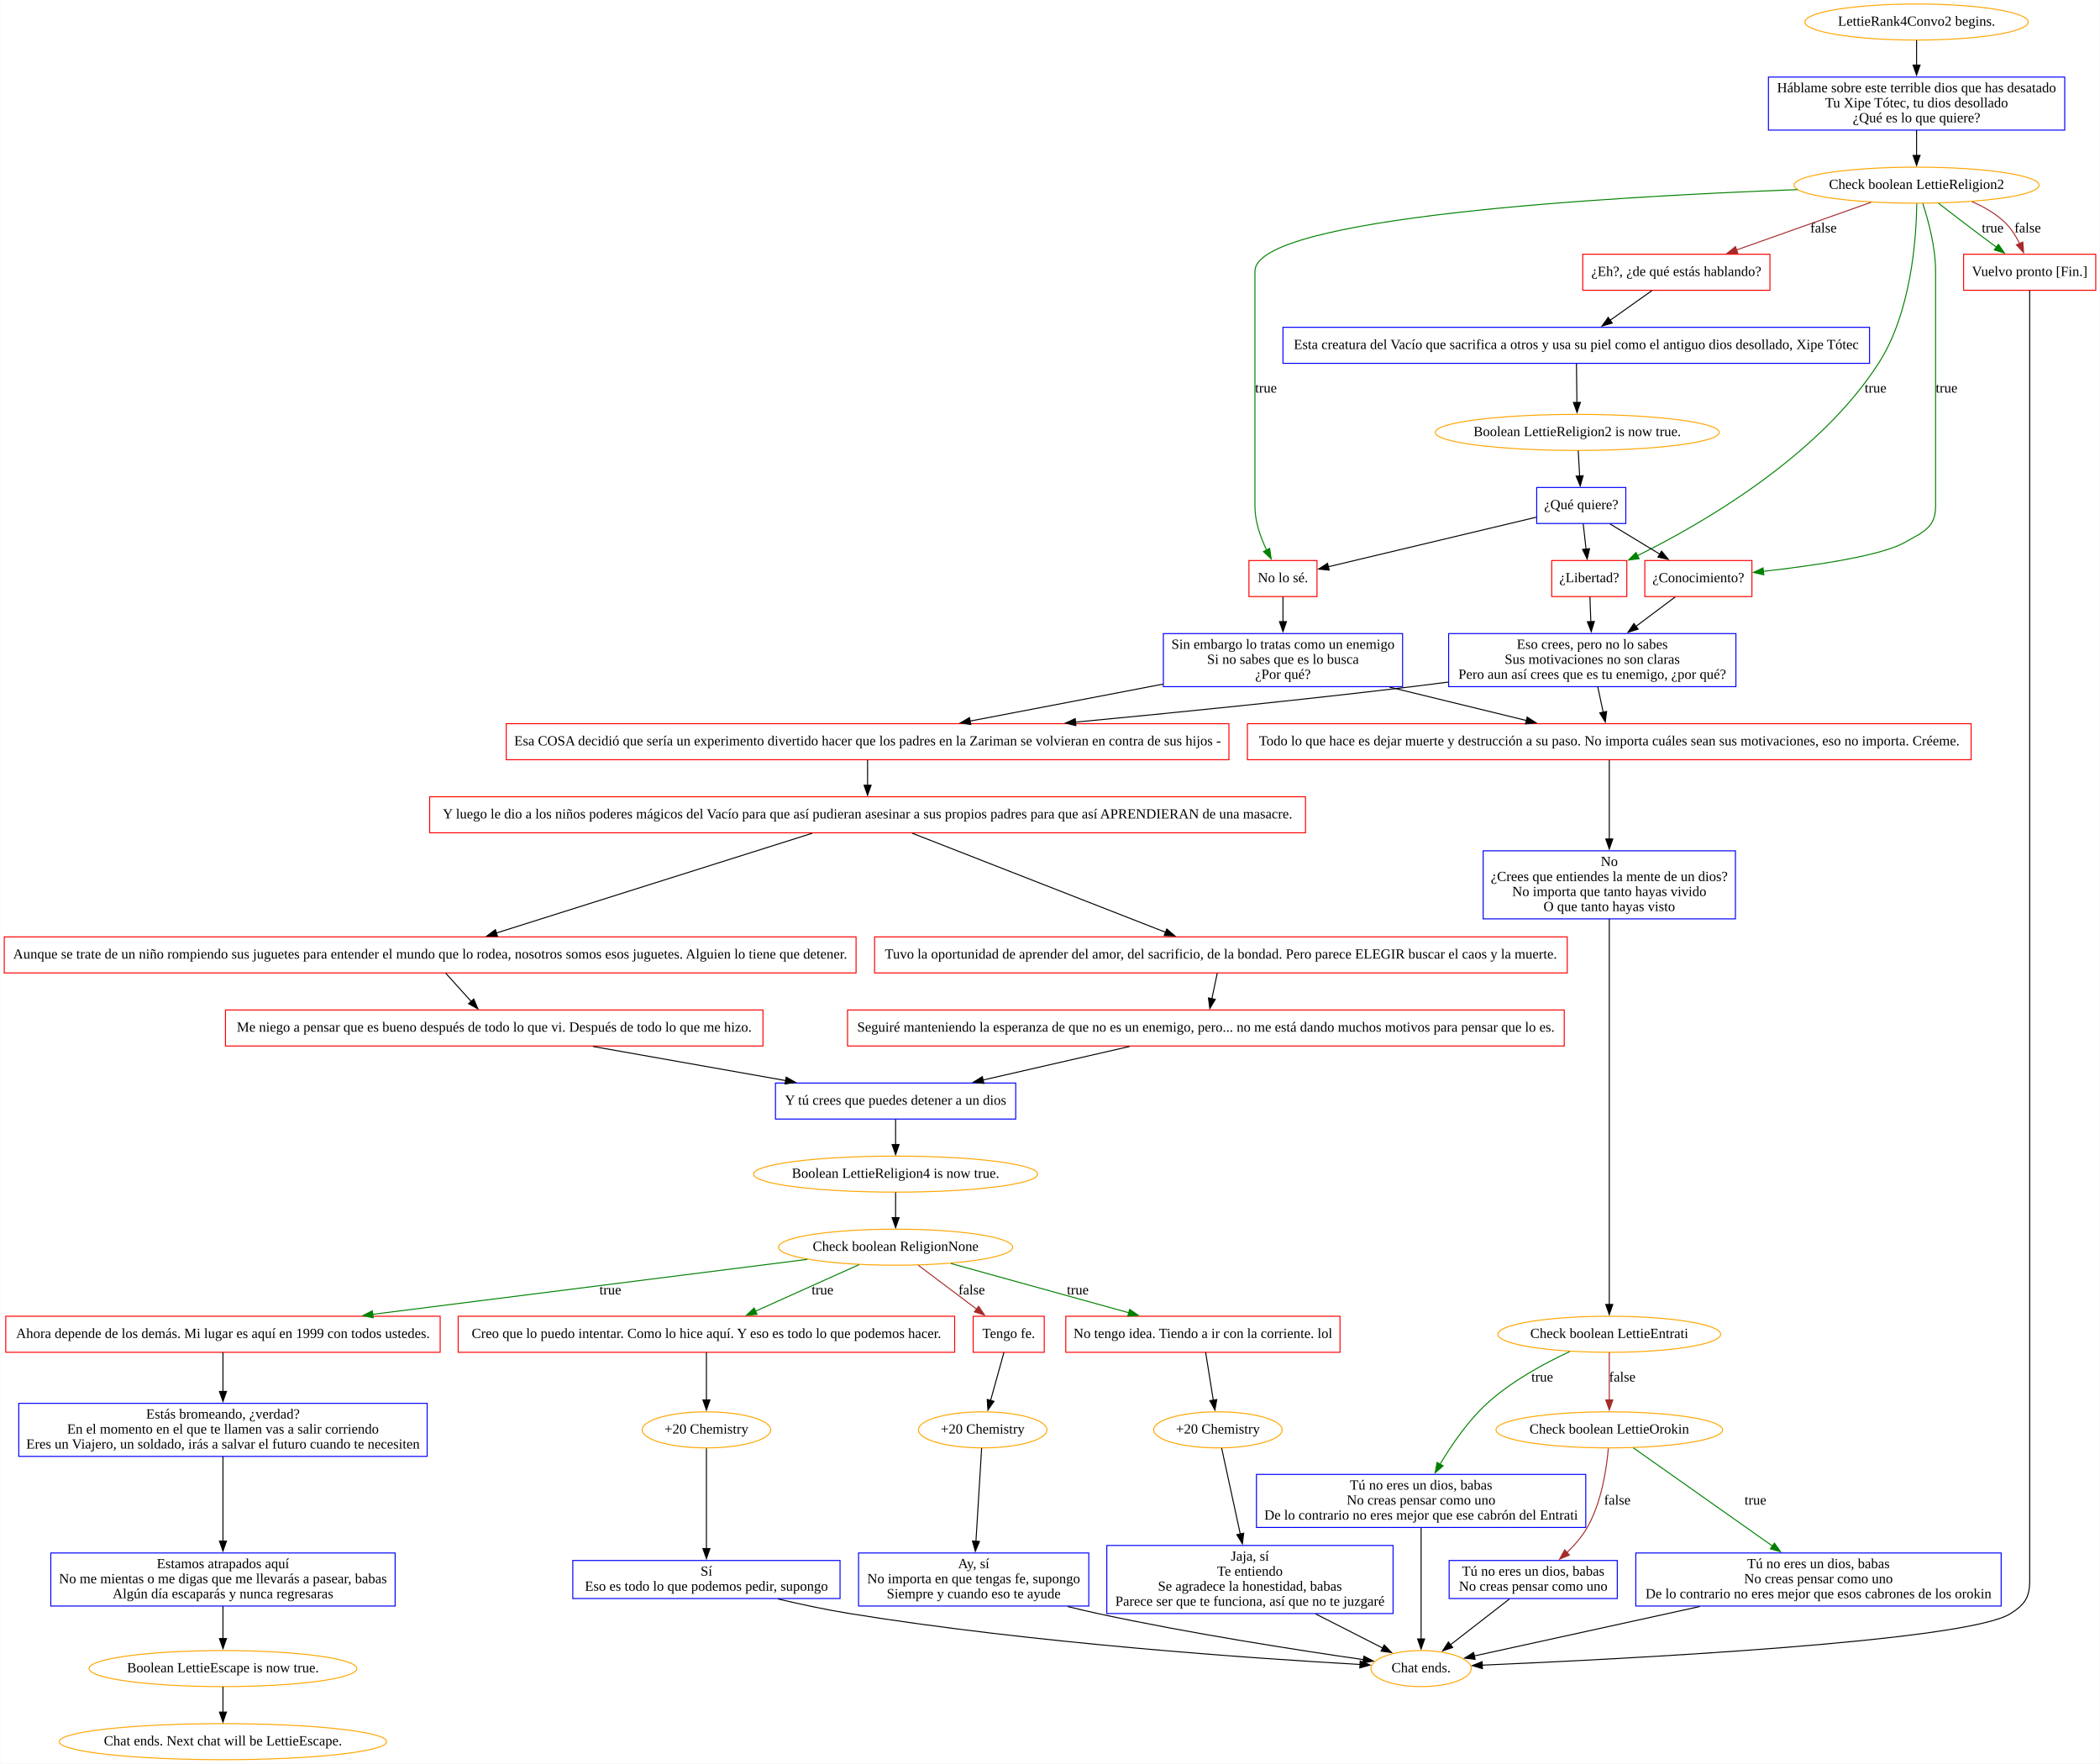
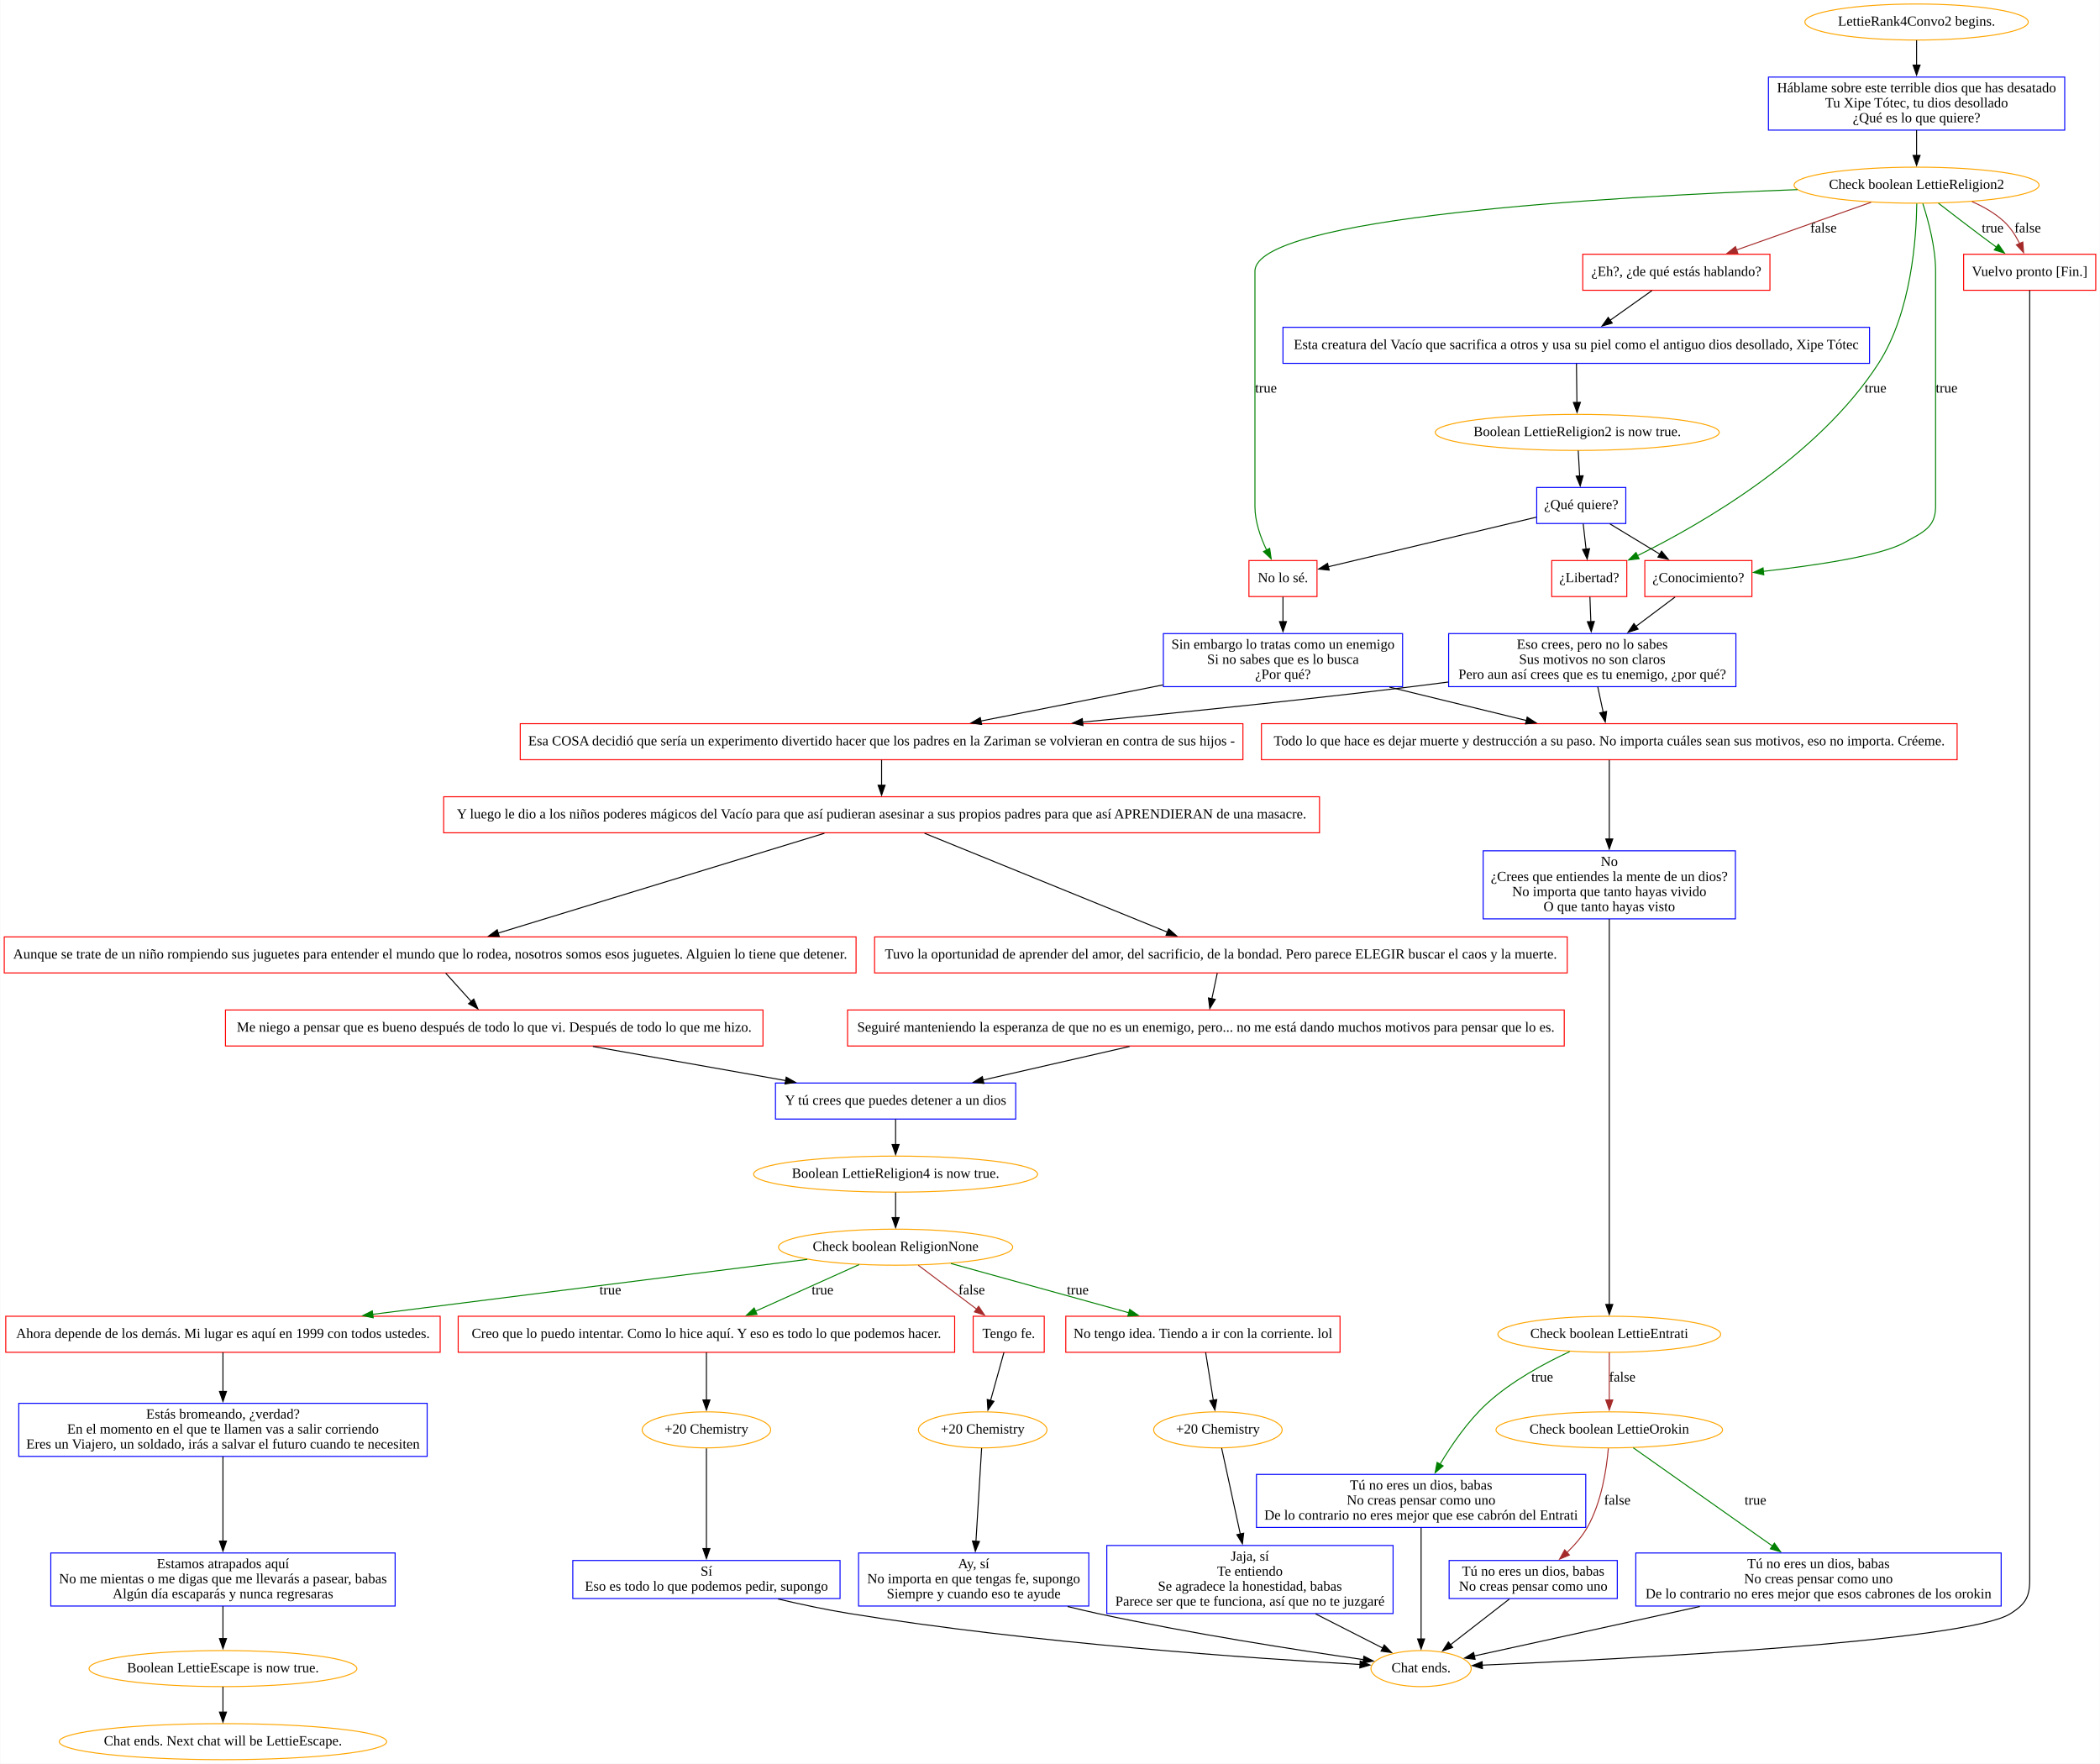
<svg xmlns="http://www.w3.org/2000/svg" width="2098pt" height="1762pt" viewBox="0.00 0.00 2097.50 1762.00">
  <g id="graph0" class="graph" transform="scale(1 1) rotate(0) translate(4 1758)">
    <polygon fill="white" stroke="none" points="-4,4 -4,-1758 2093.5,-1758 2093.5,4 -4,4" />
    <g id="node1" class="node">
      <ellipse fill="none" stroke="orange" cx="1910.5" cy="-1736" rx="111.58" ry="18" />
      <text text-anchor="middle" x="1910.5" y="-1732.3" font-family="Times New Roman,serif" font-size="14.00">LettieRank4Convo2 begins.</text>
    </g>
    <g id="node2" class="node">
      <polygon fill="none" stroke="blue" points="2058.5,-1681 1762.5,-1681 1762.5,-1628 2058.5,-1628 2058.5,-1681" />
      <text text-anchor="middle" x="1910.5" y="-1665.8" font-family="Times New Roman,serif" font-size="14.00">Háblame sobre este terrible dios que has desatado</text>
      <text text-anchor="middle" x="1910.5" y="-1650.8" font-family="Times New Roman,serif" font-size="14.00">Tu Xipe Tótec, tu dios desollado</text>
      <text text-anchor="middle" x="1910.5" y="-1635.8" font-family="Times New Roman,serif" font-size="14.00">¿Qué es lo que quiere?</text>
    </g>
    <g id="edge1" class="edge">
      <path fill="none" stroke="black" d="M1910.5,-1717.75C1910.5,-1710.38 1910.5,-1701.48 1910.5,-1692.74" />
      <polygon fill="black" stroke="black" points="1914,-1693 1910.5,-1683 1907,-1693 1914,-1693" />
    </g>
    <g id="node3" class="node">
      <ellipse fill="none" stroke="orange" cx="1910.5" cy="-1573" rx="122.38" ry="18" />
      <text text-anchor="middle" x="1910.5" y="-1569.3" font-family="Times New Roman,serif" font-size="14.00">Check boolean LettieReligion2</text>
    </g>
    <g id="edge2" class="edge">
      <path fill="none" stroke="black" d="M1910.5,-1627.91C1910.5,-1619.86 1910.5,-1610.91 1910.5,-1602.66" />
      <polygon fill="black" stroke="black" points="1914,-1602.77 1910.5,-1592.77 1907,-1602.77 1914,-1602.77" />
    </g>
    <g id="node4" class="node">
      <polygon fill="none" stroke="red" points="1621,-1198 1546,-1198 1546,-1162 1621,-1162 1621,-1198" />
      <text text-anchor="middle" x="1583.5" y="-1176.3" font-family="Times New Roman,serif" font-size="14.00">¿Libertad?</text>
    </g>
    <g id="edge3" class="edge">
      <path fill="none" stroke="green" d="M1910.7,-1554.64C1910.3,-1521.09 1905.44,-1446.12 1872.5,-1395 1812.47,-1301.85 1696.74,-1234.99 1631.42,-1202.75" />
      <polygon fill="green" stroke="green" points="1633.27,-1199.76 1622.75,-1198.53 1630.21,-1206.05 1633.27,-1199.76" />
      <text text-anchor="middle" x="1869.5" y="-1365.8" font-family="Times New Roman,serif" font-size="14.00">true</text>
    </g>
    <g id="node5" class="node">
      <polygon fill="none" stroke="red" points="1746,-1198 1639,-1198 1639,-1162 1746,-1162 1746,-1198" />
      <text text-anchor="middle" x="1692.5" y="-1176.3" font-family="Times New Roman,serif" font-size="14.00">¿Conocimiento?</text>
    </g>
    <g id="edge4" class="edge">
      <path fill="none" stroke="green" d="M1916.72,-1554.67C1922.26,-1537.67 1929.5,-1510.89 1929.5,-1487 1929.5,-1487 1929.5,-1487 1929.5,-1252 1929.5,-1230.89 1916.89,-1226.38 1898.5,-1216 1874.86,-1202.65 1808.44,-1192.95 1757.35,-1187.19" />
      <polygon fill="green" stroke="green" points="1757.87,-1183.72 1747.55,-1186.11 1757.11,-1190.68 1757.87,-1183.72" />
      <text text-anchor="middle" x="1940.5" y="-1365.8" font-family="Times New Roman,serif" font-size="14.00">true</text>
    </g>
    <g id="node6" class="node">
      <polygon fill="none" stroke="red" points="1311.5,-1198 1243.5,-1198 1243.5,-1162 1311.5,-1162 1311.5,-1198" />
      <text text-anchor="middle" x="1277.5" y="-1176.3" font-family="Times New Roman,serif" font-size="14.00">No lo sé.</text>
    </g>
    <g id="edge5" class="edge">
      <path fill="none" stroke="green" d="M1791.56,-1568.56C1601.26,-1561.46 1249.5,-1541.02 1249.5,-1487 1249.5,-1487 1249.5,-1487 1249.5,-1252 1249.5,-1236.89 1255.06,-1221.15 1261.22,-1208.34" />
      <polygon fill="green" stroke="green" points="1264.21,-1210.17 1265.73,-1199.69 1258.01,-1206.94 1264.21,-1210.17" />
      <text text-anchor="middle" x="1260.5" y="-1365.8" font-family="Times New Roman,serif" font-size="14.00">true</text>
    </g>
    <g id="node7" class="node">
      <polygon fill="none" stroke="red" points="2089.5,-1504 1957.5,-1504 1957.5,-1468 2089.5,-1468 2089.5,-1504" />
      <text text-anchor="middle" x="2023.5" y="-1482.3" font-family="Times New Roman,serif" font-size="14.00">Vuelvo pronto [Fin.]</text>
    </g>
    <g id="edge6" class="edge">
      <path fill="none" stroke="green" d="M1932.36,-1554.96C1944.92,-1545.23 1961.03,-1532.84 1975.5,-1522 1980.35,-1518.37 1985.5,-1514.56 1990.56,-1510.85" />
      <polygon fill="green" stroke="green" points="1992.25,-1513.95 1998.26,-1505.22 1988.12,-1508.29 1992.25,-1513.95" />
      <text text-anchor="middle" x="1986.5" y="-1525.8" font-family="Times New Roman,serif" font-size="14.00">true</text>
    </g>
    <g id="edge8" class="edge">
      <path fill="none" stroke="brown" d="M1965.91,-1556.56C1977.25,-1551.61 1988.46,-1545.21 1997.5,-1537 2004.25,-1530.87 2009.53,-1522.58 2013.52,-1514.52" />
      <polygon fill="brown" stroke="brown" points="2016.61,-1516.19 2017.42,-1505.63 2010.2,-1513.38 2016.61,-1516.19" />
      <text text-anchor="middle" x="2021.5" y="-1525.8" font-family="Times New Roman,serif" font-size="14.00">false</text>
    </g>
    <g id="node8" class="node">
      <polygon fill="none" stroke="red" points="1764,-1504 1577,-1504 1577,-1468 1764,-1468 1764,-1504" />
      <text text-anchor="middle" x="1670.5" y="-1482.3" font-family="Times New Roman,serif" font-size="14.00">¿Eh?, ¿de qué estás hablando?</text>
    </g>
    <g id="edge7" class="edge">
      <path fill="none" stroke="brown" d="M1865.08,-1555.91C1827.03,-1542.44 1772.41,-1523.09 1730.72,-1508.33" />
      <polygon fill="brown" stroke="brown" points="1731.89,-1505.03 1721.3,-1504.99 1729.56,-1511.63 1731.89,-1505.03" />
      <text text-anchor="middle" x="1817.5" y="-1525.8" font-family="Times New Roman,serif" font-size="14.00">false</text>
    </g>
    <g id="node9" class="node">
      <polygon fill="none" stroke="blue" points="1730,-1125 1443,-1125 1443,-1072 1730,-1072 1730,-1125" />
      <text text-anchor="middle" x="1586.5" y="-1109.8" font-family="Times New Roman,serif" font-size="14.00">Eso crees, pero no lo sabes</text>
-       <text text-anchor="middle" x="1586.5" y="-1094.8" font-family="Times New Roman,serif" font-size="14.00">Sus motivaciones no son claras+       <text text-anchor="middle" x="1586.5" y="-1094.8" font-family="Times New Roman,serif" font-size="14.00">Sus motivos no son claros</text>
      <text text-anchor="middle" x="1586.5" y="-1079.8" font-family="Times New Roman,serif" font-size="14.00">Pero aun así crees que es tu enemigo, ¿por qué?</text>
    </g>
    <g id="edge9" class="edge">
      <path fill="none" stroke="black" d="M1584.15,-1161.75C1584.43,-1154.38 1584.76,-1145.48 1585.09,-1136.74" />
      <polygon fill="black" stroke="black" points="1588.58,-1137.12 1585.46,-1127 1581.59,-1136.86 1588.58,-1137.12" />
    </g>
    <g id="edge10" class="edge">
      <path fill="none" stroke="black" d="M1669.24,-1161.55C1657.75,-1152.94 1643.51,-1142.25 1630.09,-1132.19" />
      <polygon fill="black" stroke="black" points="1632.29,-1129.47 1622.19,-1126.27 1628.09,-1135.07 1632.29,-1129.47" />
    </g>
    <g id="node10" class="node">
      <polygon fill="none" stroke="blue" points="1397,-1125 1158,-1125 1158,-1072 1397,-1072 1397,-1125" />
      <text text-anchor="middle" x="1277.5" y="-1109.8" font-family="Times New Roman,serif" font-size="14.00">Sin embargo lo tratas como un enemigo</text>
      <text text-anchor="middle" x="1277.5" y="-1094.8" font-family="Times New Roman,serif" font-size="14.00">Si no sabes que es lo busca</text>
      <text text-anchor="middle" x="1277.5" y="-1079.8" font-family="Times New Roman,serif" font-size="14.00">¿Por qué?</text>
    </g>
    <g id="edge11" class="edge">
      <path fill="none" stroke="black" d="M1277.5,-1161.75C1277.5,-1154.38 1277.5,-1145.48 1277.5,-1136.74" />
      <polygon fill="black" stroke="black" points="1281,-1137 1277.5,-1127 1274,-1137 1281,-1137" />
    </g>
    <g id="node11" class="node">
      <ellipse fill="none" stroke="orange" cx="1415.5" cy="-91" rx="50.09" ry="18" />
      <text text-anchor="middle" x="1415.5" y="-87.3" font-family="Times New Roman,serif" font-size="14.00">Chat ends.</text>
    </g>
    <g id="edge12" class="edge">
      <path fill="none" stroke="black" d="M2023.5,-1467.78C2023.5,-1453.41 2023.5,-1432.37 2023.5,-1414 2023.5,-1414 2023.5,-1414 2023.5,-179 2023.5,-162.08 2018.75,-155.13 2004.5,-146 1960.77,-117.98 1618.3,-100.52 1476.58,-94.43" />
      <polygon fill="black" stroke="black" points="1476.77,-90.94 1466.63,-94.01 1476.47,-97.93 1476.77,-90.94" />
    </g>
    <g id="node12" class="node">
      <polygon fill="none" stroke="blue" points="1863.5,-1431 1277.5,-1431 1277.5,-1395 1863.5,-1395 1863.5,-1431" />
      <text text-anchor="middle" x="1570.5" y="-1409.3" font-family="Times New Roman,serif" font-size="14.00">Esta creatura del Vacío que sacrifica a otros y usa su piel como el antiguo dios desollado, Xipe Tótec</text>
    </g>
    <g id="edge13" class="edge">
      <path fill="none" stroke="black" d="M1646.04,-1467.63C1633.45,-1458.69 1617.9,-1447.66 1604.19,-1437.92" />
      <polygon fill="black" stroke="black" points="1606.47,-1435.25 1596.29,-1432.31 1602.42,-1440.95 1606.47,-1435.25" />
    </g>
    <g id="node13" class="node">
-       <polygon fill="none" stroke="red" points="1223.5,-1035 501.5,-1035 501.5,-999 1223.5,-999 1223.5,-1035" />
-       <text text-anchor="middle" x="862.5" y="-1013.3" font-family="Times New Roman,serif" font-size="14.00">Esa COSA decidió que sería un experimento divertido hacer que los padres en la Zariman se volvieran en contra de sus hijos -</text>
+       <polygon fill="none" stroke="red" points="1237.5,-1035 515.5,-1035 515.5,-999 1237.5,-999 1237.5,-1035" />
+       <text text-anchor="middle" x="876.5" y="-1013.3" font-family="Times New Roman,serif" font-size="14.00">Esa COSA decidió que sería un experimento divertido hacer que los padres en la Zariman se volvieran en contra de sus hijos -</text>
    </g>
    <g id="edge14" class="edge">
-       <path fill="none" stroke="black" d="M1442.64,-1076.57C1430.42,-1074.96 1418.25,-1073.41 1406.5,-1072 1295.58,-1058.64 1171.65,-1046.15 1070.12,-1036.56" />
-       <polygon fill="black" stroke="black" points="1070.59,-1033.09 1060.31,-1035.63 1069.94,-1040.05 1070.59,-1033.09" />
+       <path fill="none" stroke="black" d="M1442.63,-1076.61C1430.42,-1074.99 1418.25,-1073.43 1406.5,-1072 1297.87,-1058.78 1176.44,-1046.24 1077.25,-1036.58" />
+       <polygon fill="black" stroke="black" points="1077.68,-1033.11 1067.39,-1035.63 1077.01,-1040.08 1077.68,-1033.11" />
    </g>
    <g id="node14" class="node">
-       <polygon fill="none" stroke="red" points="1965,-1035 1242,-1035 1242,-999 1965,-999 1965,-1035" />
-       <text text-anchor="middle" x="1603.5" y="-1013.3" font-family="Times New Roman,serif" font-size="14.00">Todo lo que hace es dejar muerte y destrucción a su paso. No importa cuáles sean sus motivaciones, eso no importa. Créeme.</text>
+       <polygon fill="none" stroke="red" points="1951,-1035 1256,-1035 1256,-999 1951,-999 1951,-1035" />
+       <text text-anchor="middle" x="1603.5" y="-1013.3" font-family="Times New Roman,serif" font-size="14.00">Todo lo que hace es dejar muerte y destrucción a su paso. No importa cuáles sean sus motivos, eso no importa. Créeme.</text>
    </g>
    <g id="edge15" class="edge">
      <path fill="none" stroke="black" d="M1591.97,-1071.91C1593.71,-1063.76 1595.65,-1054.71 1597.43,-1046.38" />
      <polygon fill="black" stroke="black" points="1600.82,-1047.25 1599.49,-1036.74 1593.98,-1045.78 1600.82,-1047.25" />
    </g>
    <g id="edge16" class="edge">
-       <path fill="none" stroke="black" d="M1157.74,-1074.56C1096.68,-1062.86 1023.18,-1048.78 964.8,-1037.6" />
-       <polygon fill="black" stroke="black" points="965.67,-1034.2 955.19,-1035.76 964.35,-1041.08 965.67,-1034.2" />
+       <path fill="none" stroke="black" d="M1157.73,-1073.76C1099.65,-1062.24 1030.72,-1048.58 975.64,-1037.66" />
+       <polygon fill="black" stroke="black" points="976.44,-1034.24 965.95,-1035.73 975.07,-1041.11 976.44,-1034.24" />
    </g>
    <g id="edge17" class="edge">
      <path fill="none" stroke="black" d="M1383.79,-1071.58C1428.31,-1060.72 1479.28,-1048.29 1520.9,-1038.14" />
      <polygon fill="black" stroke="black" points="1521.47,-1041.61 1530.36,-1035.84 1519.81,-1034.81 1521.47,-1041.61" />
    </g>
    <g id="node15" class="node">
      <ellipse fill="none" stroke="orange" cx="1571.5" cy="-1326" rx="141.88" ry="18" />
      <text text-anchor="middle" x="1571.5" y="-1322.3" font-family="Times New Roman,serif" font-size="14.00">Boolean LettieReligion2 is now true.</text>
    </g>
    <g id="edge18" class="edge">
      <path fill="none" stroke="black" d="M1570.7,-1394.8C1570.83,-1383.58 1571.01,-1368.67 1571.16,-1355.69" />
      <polygon fill="black" stroke="black" points="1574.66,-1356.02 1571.28,-1345.98 1567.66,-1355.94 1574.66,-1356.02" />
    </g>
    <g id="node16" class="node">
-       <polygon fill="none" stroke="red" points="1300,-962 425,-962 425,-926 1300,-926 1300,-962" />
-       <text text-anchor="middle" x="862.5" y="-940.3" font-family="Times New Roman,serif" font-size="14.00">Y luego le dio a los niños poderes mágicos del Vacío para que así pudieran asesinar a sus propios padres para que así APRENDIERAN de una masacre.</text>
+       <polygon fill="none" stroke="red" points="1314,-962 439,-962 439,-926 1314,-926 1314,-962" />
+       <text text-anchor="middle" x="876.5" y="-940.3" font-family="Times New Roman,serif" font-size="14.00">Y luego le dio a los niños poderes mágicos del Vacío para que así pudieran asesinar a sus propios padres para que así APRENDIERAN de una masacre.</text>
    </g>
    <g id="edge19" class="edge">
-       <path fill="none" stroke="black" d="M862.5,-998.81C862.5,-991.23 862.5,-982.1 862.5,-973.54" />
-       <polygon fill="black" stroke="black" points="866,-973.54 862.5,-963.54 859,-973.54 866,-973.54" />
+       <path fill="none" stroke="black" d="M876.5,-998.81C876.5,-991.23 876.5,-982.1 876.5,-973.54" />
+       <polygon fill="black" stroke="black" points="880,-973.54 876.5,-963.54 873,-973.54 880,-973.54" />
    </g>
    <g id="node17" class="node">
      <polygon fill="none" stroke="blue" points="1729.5,-908 1477.5,-908 1477.5,-840 1729.5,-840 1729.5,-908" />
      <text text-anchor="middle" x="1603.5" y="-892.8" font-family="Times New Roman,serif" font-size="14.00">No</text>
      <text text-anchor="middle" x="1603.5" y="-877.8" font-family="Times New Roman,serif" font-size="14.00">¿Crees que entiendes la mente de un dios?</text>
      <text text-anchor="middle" x="1603.5" y="-862.8" font-family="Times New Roman,serif" font-size="14.00">No importa que tanto hayas vivido</text>
      <text text-anchor="middle" x="1603.5" y="-847.8" font-family="Times New Roman,serif" font-size="14.00">O que tanto hayas visto</text>
    </g>
    <g id="edge20" class="edge">
      <path fill="none" stroke="black" d="M1603.5,-998.71C1603.5,-979.17 1603.5,-946.6 1603.5,-919.78" />
      <polygon fill="black" stroke="black" points="1607,-919.83 1603.5,-909.83 1600,-919.83 1607,-919.83" />
    </g>
    <g id="node18" class="node">
      <polygon fill="none" stroke="blue" points="1620,-1271 1531,-1271 1531,-1235 1620,-1235 1620,-1271" />
      <text text-anchor="middle" x="1575.5" y="-1249.3" font-family="Times New Roman,serif" font-size="14.00">¿Qué quiere?</text>
    </g>
    <g id="edge21" class="edge">
      <path fill="none" stroke="black" d="M1572.47,-1307.81C1572.9,-1300.14 1573.42,-1290.89 1573.91,-1282.24" />
      <polygon fill="black" stroke="black" points="1577.39,-1282.72 1574.46,-1272.54 1570.4,-1282.33 1577.39,-1282.72" />
    </g>
    <g id="node19" class="node">
      <polygon fill="none" stroke="red" points="1561.5,-822 869.5,-822 869.5,-786 1561.5,-786 1561.5,-822" />
      <text text-anchor="middle" x="1215.5" y="-800.3" font-family="Times New Roman,serif" font-size="14.00">Tuvo la oportunidad de aprender del amor, del sacrificio, de la bondad. Pero parece ELEGIR buscar el caos y la muerte.</text>
    </g>
    <g id="edge22" class="edge">
-       <path fill="none" stroke="black" d="M907.21,-925.52C971.71,-900.31 1090.75,-853.77 1160.53,-826.49" />
-       <polygon fill="black" stroke="black" points="1161.43,-829.9 1169.47,-823 1158.88,-823.38 1161.43,-829.9" />
+       <path fill="none" stroke="black" d="M919.43,-925.52C981.25,-900.36 1095.23,-853.96 1162.3,-826.66" />
+       <polygon fill="black" stroke="black" points="1163.3,-830.03 1171.25,-823.02 1160.66,-823.54 1163.3,-830.03" />
    </g>
    <g id="node20" class="node">
      <polygon fill="none" stroke="red" points="851,-822 0,-822 0,-786 851,-786 851,-822" />
      <text text-anchor="middle" x="425.5" y="-800.3" font-family="Times New Roman,serif" font-size="14.00">Aunque se trate de un niño rompiendo sus juguetes para entender el mundo que lo rodea, nosotros somos esos juguetes. Alguien lo tiene que detener.</text>
    </g>
    <g id="edge23" class="edge">
-       <path fill="none" stroke="black" d="M807.15,-925.52C726.73,-900.13 577.81,-853.1 491.69,-825.9" />
-       <polygon fill="black" stroke="black" points="492.77,-822.57 482.18,-822.9 490.67,-829.25 492.77,-822.57" />
+       <path fill="none" stroke="black" d="M819.38,-925.52C736.22,-900.07 582.06,-852.91 493.27,-825.74" />
+       <polygon fill="black" stroke="black" points="494.54,-822.47 483.96,-822.89 492.5,-829.16 494.54,-822.47" />
    </g>
    <g id="node21" class="node">
      <ellipse fill="none" stroke="orange" cx="1603.5" cy="-425" rx="111.28" ry="18" />
      <text text-anchor="middle" x="1603.5" y="-421.3" font-family="Times New Roman,serif" font-size="14.00">Check boolean LettieEntrati</text>
    </g>
    <g id="edge24" class="edge">
      <path fill="none" stroke="black" d="M1603.5,-839.9C1603.5,-819.23 1603.5,-792.06 1603.5,-768 1603.5,-768 1603.5,-768 1603.5,-511 1603.5,-492.12 1603.5,-470.88 1603.5,-454.35" />
      <polygon fill="black" stroke="black" points="1607,-454.77 1603.5,-444.77 1600,-454.77 1607,-454.77" />
    </g>
    <g id="edge25" class="edge">
      <path fill="none" stroke="black" d="M1577.44,-1234.81C1578.3,-1227.14 1579.34,-1217.89 1580.32,-1209.24" />
      <polygon fill="black" stroke="black" points="1583.77,-1209.86 1581.41,-1199.53 1576.81,-1209.08 1583.77,-1209.86" />
    </g>
    <g id="edge26" class="edge">
      <path fill="none" stroke="black" d="M1604.12,-1234.63C1619.14,-1225.52 1637.74,-1214.23 1654,-1204.36" />
      <polygon fill="black" stroke="black" points="1655.74,-1207.4 1662.47,-1199.22 1652.11,-1201.42 1655.74,-1207.4" />
    </g>
    <g id="edge27" class="edge">
      <path fill="none" stroke="black" d="M1530.56,-1241.29C1474.43,-1227.92 1378.95,-1205.17 1322.7,-1191.77" />
      <polygon fill="black" stroke="black" points="1323.67,-1188.4 1313.13,-1189.49 1322.04,-1195.21 1323.67,-1188.4" />
    </g>
    <g id="node22" class="node">
      <polygon fill="none" stroke="red" points="1558.5,-749 842.5,-749 842.5,-713 1558.5,-713 1558.5,-749" />
      <text text-anchor="middle" x="1200.5" y="-727.3" font-family="Times New Roman,serif" font-size="14.00">Seguiré manteniendo la esperanza de que no es un enemigo, pero... no me está dando muchos motivos para pensar que lo es.</text>
    </g>
    <g id="edge28" class="edge">
      <path fill="none" stroke="black" d="M1211.87,-785.81C1210.25,-778.14 1208.29,-768.89 1206.47,-760.24" />
      <polygon fill="black" stroke="black" points="1209.9,-759.57 1204.41,-750.51 1203.05,-761.02 1209.9,-759.57" />
    </g>
    <g id="node23" class="node">
      <polygon fill="none" stroke="red" points="758,-749 221,-749 221,-713 758,-713 758,-749" />
      <text text-anchor="middle" x="489.5" y="-727.3" font-family="Times New Roman,serif" font-size="14.00">Me niego a pensar que es bueno después de todo lo que vi. Después de todo lo que me hizo.</text>
    </g>
    <g id="edge29" class="edge">
      <path fill="none" stroke="black" d="M440.99,-785.81C448.7,-777.27 458.16,-766.77 466.67,-757.32" />
      <polygon fill="black" stroke="black" points="469.04,-759.92 473.14,-750.15 463.84,-755.24 469.04,-759.92" />
    </g>
    <g id="node24" class="node">
      <polygon fill="none" stroke="blue" points="1580,-285 1251,-285 1251,-232 1580,-232 1580,-285" />
      <text text-anchor="middle" x="1415.5" y="-269.8" font-family="Times New Roman,serif" font-size="14.00">Tú no eres un dios, babas</text>
      <text text-anchor="middle" x="1415.5" y="-254.8" font-family="Times New Roman,serif" font-size="14.00">No creas pensar como uno</text>
      <text text-anchor="middle" x="1415.5" y="-239.8" font-family="Times New Roman,serif" font-size="14.00">De lo contrario no eres mejor que ese cabrón del Entrati</text>
    </g>
    <g id="edge30" class="edge">
      <path fill="none" stroke="green" d="M1563.99,-407.71C1538.53,-395.9 1505.77,-378.15 1481.5,-356 1462.48,-338.64 1446.1,-314.78 1434.41,-295.13" />
      <polygon fill="green" stroke="green" points="1437.53,-293.52 1429.5,-286.61 1431.46,-297.02 1437.53,-293.52" />
      <text text-anchor="middle" x="1536.5" y="-377.8" font-family="Times New Roman,serif" font-size="14.00">true</text>
    </g>
    <g id="node25" class="node">
      <ellipse fill="none" stroke="orange" cx="1603.5" cy="-329.5" rx="113.18" ry="18" />
      <text text-anchor="middle" x="1603.5" y="-325.8" font-family="Times New Roman,serif" font-size="14.00">Check boolean LettieOrokin</text>
    </g>
    <g id="edge31" class="edge">
      <path fill="none" stroke="brown" d="M1603.5,-406.85C1603.5,-393.49 1603.5,-374.65 1603.5,-359.03" />
      <polygon fill="brown" stroke="brown" points="1607,-359.37 1603.5,-349.37 1600,-359.37 1607,-359.37" />
      <text text-anchor="middle" x="1616.5" y="-377.8" font-family="Times New Roman,serif" font-size="14.00">false</text>
    </g>
    <g id="node26" class="node">
      <polygon fill="none" stroke="blue" points="1010.5,-676 770.5,-676 770.5,-640 1010.5,-640 1010.5,-676" />
      <text text-anchor="middle" x="890.5" y="-654.3" font-family="Times New Roman,serif" font-size="14.00">Y tú crees que puedes detener a un dios</text>
    </g>
    <g id="edge32" class="edge">
      <path fill="none" stroke="black" d="M1124.27,-712.54C1079.97,-702.39 1023.97,-689.57 977.89,-679.02" />
      <polygon fill="black" stroke="black" points="978.71,-675.61 968.18,-676.79 977.15,-682.44 978.71,-675.61" />
    </g>
    <g id="edge33" class="edge">
      <path fill="none" stroke="black" d="M588.11,-712.54C646.51,-702.2 720.61,-689.08 780.85,-678.42" />
      <polygon fill="black" stroke="black" points="781.2,-681.91 790.43,-676.72 779.98,-675.01 781.2,-681.91" />
    </g>
    <g id="edge34" class="edge">
      <path fill="none" stroke="black" d="M1415.5,-231.64C1415.5,-201.46 1415.5,-151.72 1415.5,-120.47" />
      <polygon fill="black" stroke="black" points="1419,-120.6 1415.5,-110.6 1412,-120.6 1419,-120.6" />
    </g>
    <g id="node27" class="node">
      <polygon fill="none" stroke="blue" points="1995,-206.5 1630,-206.5 1630,-153.5 1995,-153.5 1995,-206.5" />
      <text text-anchor="middle" x="1812.5" y="-191.3" font-family="Times New Roman,serif" font-size="14.00">Tú no eres un dios, babas</text>
      <text text-anchor="middle" x="1812.5" y="-176.3" font-family="Times New Roman,serif" font-size="14.00">No creas pensar como uno</text>
      <text text-anchor="middle" x="1812.5" y="-161.3" font-family="Times New Roman,serif" font-size="14.00">De lo contrario no eres mejor que esos cabrones de los orokin</text>
    </g>
    <g id="edge35" class="edge">
      <path fill="none" stroke="green" d="M1627.47,-311.58C1661.27,-287.73 1723.57,-243.77 1766.47,-213.48" />
      <polygon fill="green" stroke="green" points="1768.46,-216.36 1774.62,-207.74 1764.43,-210.64 1768.46,-216.36" />
      <text text-anchor="middle" x="1749.5" y="-254.8" font-family="Times New Roman,serif" font-size="14.00">true</text>
    </g>
    <g id="node28" class="node">
      <polygon fill="none" stroke="blue" points="1611.5,-199 1443.5,-199 1443.5,-161 1611.5,-161 1611.5,-199" />
      <text text-anchor="middle" x="1527.5" y="-183.8" font-family="Times New Roman,serif" font-size="14.00">Tú no eres un dios, babas</text>
      <text text-anchor="middle" x="1527.5" y="-168.8" font-family="Times New Roman,serif" font-size="14.00">No creas pensar como uno</text>
    </g>
    <g id="edge36" class="edge">
      <path fill="none" stroke="brown" d="M1602.56,-311.02C1600.82,-290.79 1595.82,-257.07 1581.5,-232 1576.24,-222.79 1568.78,-214.23 1561.09,-206.86" />
      <polygon fill="brown" stroke="brown" points="1563.64,-204.45 1553.86,-200.36 1558.96,-209.65 1563.64,-204.45" />
      <text text-anchor="middle" x="1611.5" y="-254.8" font-family="Times New Roman,serif" font-size="14.00">false</text>
    </g>
    <g id="node29" class="node">
      <ellipse fill="none" stroke="orange" cx="890.5" cy="-585" rx="141.88" ry="18" />
      <text text-anchor="middle" x="890.5" y="-581.3" font-family="Times New Roman,serif" font-size="14.00">Boolean LettieReligion4 is now true.</text>
    </g>
    <g id="edge37" class="edge">
      <path fill="none" stroke="black" d="M890.5,-639.81C890.5,-632.23 890.5,-623.1 890.5,-614.54" />
      <polygon fill="black" stroke="black" points="894,-614.54 890.5,-604.54 887,-614.54 894,-614.54" />
    </g>
    <g id="edge38" class="edge">
      <path fill="none" stroke="black" d="M1693.92,-153.01C1618.95,-136.59 1525.72,-116.15 1468.43,-103.6" />
      <polygon fill="black" stroke="black" points="1469.46,-100.24 1458.94,-101.52 1467.96,-107.08 1469.46,-100.24" />
    </g>
    <g id="edge39" class="edge">
      <path fill="none" stroke="black" d="M1503.75,-160.55C1486.58,-147.21 1463.27,-129.11 1444.92,-114.86" />
      <polygon fill="black" stroke="black" points="1447.08,-112.1 1437.03,-108.73 1442.78,-117.63 1447.08,-112.1" />
    </g>
    <g id="node30" class="node">
      <ellipse fill="none" stroke="orange" cx="890.5" cy="-512" rx="116.98" ry="18" />
      <text text-anchor="middle" x="890.5" y="-508.3" font-family="Times New Roman,serif" font-size="14.00">Check boolean ReligionNone</text>
    </g>
    <g id="edge40" class="edge">
      <path fill="none" stroke="black" d="M890.5,-566.81C890.5,-559.23 890.5,-550.1 890.5,-541.54" />
      <polygon fill="black" stroke="black" points="894,-541.54 890.5,-531.54 887,-541.54 894,-541.54" />
    </g>
    <g id="node31" class="node">
      <polygon fill="none" stroke="red" points="1334.5,-443 1060.5,-443 1060.5,-407 1334.5,-407 1334.5,-443" />
      <text text-anchor="middle" x="1197.5" y="-421.3" font-family="Times New Roman,serif" font-size="14.00">No tengo idea. Tiendo a ir con la corriente. lol</text>
    </g>
    <g id="edge41" class="edge">
      <path fill="none" stroke="green" d="M945.74,-495.71C995.4,-481.96 1068.74,-461.65 1123.47,-446.5" />
      <polygon fill="green" stroke="green" points="1124.34,-449.89 1133.04,-443.85 1122.47,-443.14 1124.34,-449.89" />
      <text text-anchor="middle" x="1072.5" y="-464.8" font-family="Times New Roman,serif" font-size="14.00">true</text>
    </g>
    <g id="node32" class="node">
      <polygon fill="none" stroke="red" points="949.5,-443 453.5,-443 453.5,-407 949.5,-407 949.5,-443" />
      <text text-anchor="middle" x="701.5" y="-421.3" font-family="Times New Roman,serif" font-size="14.00">Creo que lo puedo intentar. Como lo hice aquí. Y eso es todo lo que podemos hacer.</text>
    </g>
    <g id="edge42" class="edge">
      <path fill="none" stroke="green" d="M854.06,-494.61C824.54,-481.33 782.67,-462.51 750.27,-447.93" />
      <polygon fill="green" stroke="green" points="752.04,-444.89 741.48,-443.98 749.17,-451.28 752.04,-444.89" />
      <text text-anchor="middle" x="817.5" y="-464.8" font-family="Times New Roman,serif" font-size="14.00">true</text>
    </g>
    <g id="node33" class="node">
      <polygon fill="none" stroke="red" points="435.5,-443 1.5,-443 1.5,-407 435.5,-407 435.5,-443" />
      <text text-anchor="middle" x="218.5" y="-421.3" font-family="Times New Roman,serif" font-size="14.00">Ahora depende de los demás. Mi lugar es aquí en 1999 con todos ustedes.</text>
    </g>
    <g id="edge43" class="edge">
      <path fill="none" stroke="green" d="M802.3,-499.84C691.9,-485.88 501.14,-461.75 367.82,-444.89" />
      <polygon fill="green" stroke="green" points="368.58,-441.46 358.22,-443.67 367.7,-448.4 368.58,-441.46" />
      <text text-anchor="middle" x="605.5" y="-464.8" font-family="Times New Roman,serif" font-size="14.00">true</text>
    </g>
    <g id="node34" class="node">
      <polygon fill="none" stroke="red" points="1039,-443 968,-443 968,-407 1039,-407 1039,-443" />
      <text text-anchor="middle" x="1003.5" y="-421.3" font-family="Times New Roman,serif" font-size="14.00">Tengo fe.</text>
    </g>
    <g id="edge44" class="edge">
      <path fill="none" stroke="brown" d="M913.1,-494C929.85,-481.4 952.9,-464.06 971.54,-450.04" />
      <polygon fill="brown" stroke="brown" points="973.46,-452.98 979.35,-444.17 969.25,-447.38 973.46,-452.98" />
      <text text-anchor="middle" x="966.5" y="-464.8" font-family="Times New Roman,serif" font-size="14.00">false</text>
    </g>
    <g id="node35" class="node">
      <ellipse fill="none" stroke="orange" cx="1212.5" cy="-329.5" rx="64.19" ry="18" />
      <text text-anchor="middle" x="1212.5" y="-325.8" font-family="Times New Roman,serif" font-size="14.00">+20 Chemistry</text>
    </g>
    <g id="edge45" class="edge">
      <path fill="none" stroke="black" d="M1200.25,-406.85C1202.39,-393.49 1205.42,-374.65 1207.92,-359.03" />
      <polygon fill="black" stroke="black" points="1211.35,-359.78 1209.48,-349.35 1204.44,-358.67 1211.35,-359.78" />
    </g>
    <g id="node36" class="node">
      <ellipse fill="none" stroke="orange" cx="701.5" cy="-329.5" rx="64.19" ry="18" />
      <text text-anchor="middle" x="701.5" y="-325.8" font-family="Times New Roman,serif" font-size="14.00">+20 Chemistry</text>
    </g>
    <g id="edge46" class="edge">
      <path fill="none" stroke="black" d="M701.5,-406.85C701.5,-393.49 701.5,-374.65 701.5,-359.03" />
      <polygon fill="black" stroke="black" points="705,-359.37 701.5,-349.37 698,-359.37 705,-359.37" />
    </g>
    <g id="node37" class="node">
      <polygon fill="none" stroke="blue" points="422.5,-356 14.5,-356 14.5,-303 422.5,-303 422.5,-356" />
      <text text-anchor="middle" x="218.5" y="-340.8" font-family="Times New Roman,serif" font-size="14.00">Estás bromeando, ¿verdad? </text>
      <text text-anchor="middle" x="218.5" y="-325.8" font-family="Times New Roman,serif" font-size="14.00">En el momento en el que te llamen vas a salir corriendo</text>
      <text text-anchor="middle" x="218.5" y="-310.8" font-family="Times New Roman,serif" font-size="14.00">Eres un Viajero, un soldado, irás a salvar el futuro cuando te necesiten</text>
    </g>
    <g id="edge47" class="edge">
      <path fill="none" stroke="black" d="M218.5,-406.85C218.5,-395.92 218.5,-381.33 218.5,-367.83" />
      <polygon fill="black" stroke="black" points="222,-367.88 218.5,-357.88 215,-367.88 222,-367.88" />
    </g>
    <g id="node38" class="node">
      <ellipse fill="none" stroke="orange" cx="977.5" cy="-329.5" rx="64.19" ry="18" />
      <text text-anchor="middle" x="977.5" y="-325.8" font-family="Times New Roman,serif" font-size="14.00">+20 Chemistry</text>
    </g>
    <g id="edge48" class="edge">
      <path fill="none" stroke="black" d="M998.73,-406.85C994.98,-393.36 989.67,-374.28 985.31,-358.57" />
      <polygon fill="black" stroke="black" points="988.78,-358.01 982.73,-349.32 982.04,-359.89 988.78,-358.01" />
    </g>
    <g id="node39" class="node">
      <polygon fill="none" stroke="blue" points="1387.5,-214 1101.5,-214 1101.5,-146 1387.5,-146 1387.5,-214" />
      <text text-anchor="middle" x="1244.5" y="-198.8" font-family="Times New Roman,serif" font-size="14.00">Jaja, sí </text>
      <text text-anchor="middle" x="1244.5" y="-183.8" font-family="Times New Roman,serif" font-size="14.00">Te entiendo</text>
      <text text-anchor="middle" x="1244.5" y="-168.8" font-family="Times New Roman,serif" font-size="14.00">Se agradece la honestidad, babas </text>
      <text text-anchor="middle" x="1244.5" y="-153.8" font-family="Times New Roman,serif" font-size="14.00">Parece ser que te funciona, así que no te juzgaré</text>
    </g>
    <g id="edge49" class="edge">
      <path fill="none" stroke="black" d="M1216.23,-311.29C1220.77,-290.36 1228.61,-254.24 1234.88,-225.34" />
      <polygon fill="black" stroke="black" points="1238.26,-226.25 1236.96,-215.74 1231.42,-224.77 1238.26,-226.25" />
    </g>
    <g id="node40" class="node">
      <polygon fill="none" stroke="blue" points="835,-199 568,-199 568,-161 835,-161 835,-199" />
      <text text-anchor="middle" x="701.5" y="-183.8" font-family="Times New Roman,serif" font-size="14.00">Sí</text>
      <text text-anchor="middle" x="701.5" y="-168.8" font-family="Times New Roman,serif" font-size="14.00">Eso es todo lo que podemos pedir, supongo</text>
    </g>
    <g id="edge50" class="edge">
      <path fill="none" stroke="black" d="M701.5,-311C701.5,-286.32 701.5,-240.94 701.5,-210.87" />
      <polygon fill="black" stroke="black" points="705,-210.91 701.5,-200.91 698,-210.91 705,-210.91" />
    </g>
    <g id="node41" class="node">
      <polygon fill="none" stroke="blue" points="390.5,-206.5 46.5,-206.5 46.5,-153.5 390.5,-153.5 390.5,-206.5" />
      <text text-anchor="middle" x="218.5" y="-191.3" font-family="Times New Roman,serif" font-size="14.00">Estamos atrapados aquí</text>
      <text text-anchor="middle" x="218.5" y="-176.3" font-family="Times New Roman,serif" font-size="14.00">No me mientas o me digas que me llevarás a pasear, babas</text>
      <text text-anchor="middle" x="218.5" y="-161.3" font-family="Times New Roman,serif" font-size="14.00">Algún día escaparás y nunca regresaras</text>
    </g>
    <g id="edge51" class="edge">
      <path fill="none" stroke="black" d="M218.5,-302.81C218.5,-279.47 218.5,-244.77 218.5,-218.37" />
      <polygon fill="black" stroke="black" points="222,-218.41 218.5,-208.41 215,-218.41 222,-218.41" />
    </g>
    <g id="node42" class="node">
      <polygon fill="none" stroke="blue" points="1083.5,-206.5 853.5,-206.5 853.5,-153.5 1083.5,-153.5 1083.5,-206.5" />
      <text text-anchor="middle" x="968.5" y="-191.3" font-family="Times New Roman,serif" font-size="14.00">Ay, sí </text>
      <text text-anchor="middle" x="968.5" y="-176.3" font-family="Times New Roman,serif" font-size="14.00">No importa en que tengas fe, supongo</text>
      <text text-anchor="middle" x="968.5" y="-161.3" font-family="Times New Roman,serif" font-size="14.00">Siempre y cuando eso te ayude</text>
    </g>
    <g id="edge52" class="edge">
      <path fill="none" stroke="black" d="M976.45,-311.29C975.06,-288.55 972.58,-247.88 970.76,-218.01" />
      <polygon fill="black" stroke="black" points="974.27,-218.03 970.16,-208.26 967.28,-218.46 974.27,-218.03" />
    </g>
    <g id="edge53" class="edge">
      <path fill="none" stroke="black" d="M1310.12,-145.61C1332.8,-134.08 1357.45,-121.54 1377.2,-111.49" />
      <polygon fill="black" stroke="black" points="1378.66,-114.67 1385.99,-107.02 1375.49,-108.43 1378.66,-114.67" />
    </g>
    <g id="edge54" class="edge">
      <path fill="none" stroke="black" d="M773.15,-160.51C795.84,-155.18 821.11,-149.79 844.5,-146 1029.01,-116.12 1249.94,-101.03 1354.68,-95.1" />
      <polygon fill="black" stroke="black" points="1354.65,-98.61 1364.44,-94.55 1354.27,-91.62 1354.65,-98.61" />
    </g>
    <g id="node43" class="node">
      <ellipse fill="none" stroke="orange" cx="218.5" cy="-91" rx="133.78" ry="18" />
      <text text-anchor="middle" x="218.5" y="-87.3" font-family="Times New Roman,serif" font-size="14.00">Boolean LettieEscape is now true.</text>
    </g>
    <g id="edge55" class="edge">
      <path fill="none" stroke="black" d="M218.5,-153.37C218.5,-143.1 218.5,-131.22 218.5,-120.67" />
      <polygon fill="black" stroke="black" points="222,-120.98 218.5,-110.98 215,-120.98 222,-120.98" />
    </g>
    <g id="edge56" class="edge">
      <path fill="none" stroke="black" d="M1062.38,-153.02C1072.52,-150.51 1082.7,-148.12 1092.5,-146 1184.77,-126.06 1293.22,-109.27 1358.05,-99.93" />
      <polygon fill="black" stroke="black" points="1358.34,-103.43 1367.74,-98.55 1357.35,-96.5 1358.34,-103.43" />
    </g>
    <g id="node44" class="node">
      <ellipse fill="none" stroke="orange" cx="218.5" cy="-18" rx="163.57" ry="18" />
      <text text-anchor="middle" x="218.5" y="-14.3" font-family="Times New Roman,serif" font-size="14.00">Chat ends. Next chat will be LettieEscape.</text>
    </g>
    <g id="edge57" class="edge">
      <path fill="none" stroke="black" d="M218.5,-72.81C218.5,-65.23 218.5,-56.1 218.5,-47.54" />
      <polygon fill="black" stroke="black" points="222,-47.54 218.5,-37.54 215,-47.54 222,-47.54" />
    </g>
  </g>
</svg>
